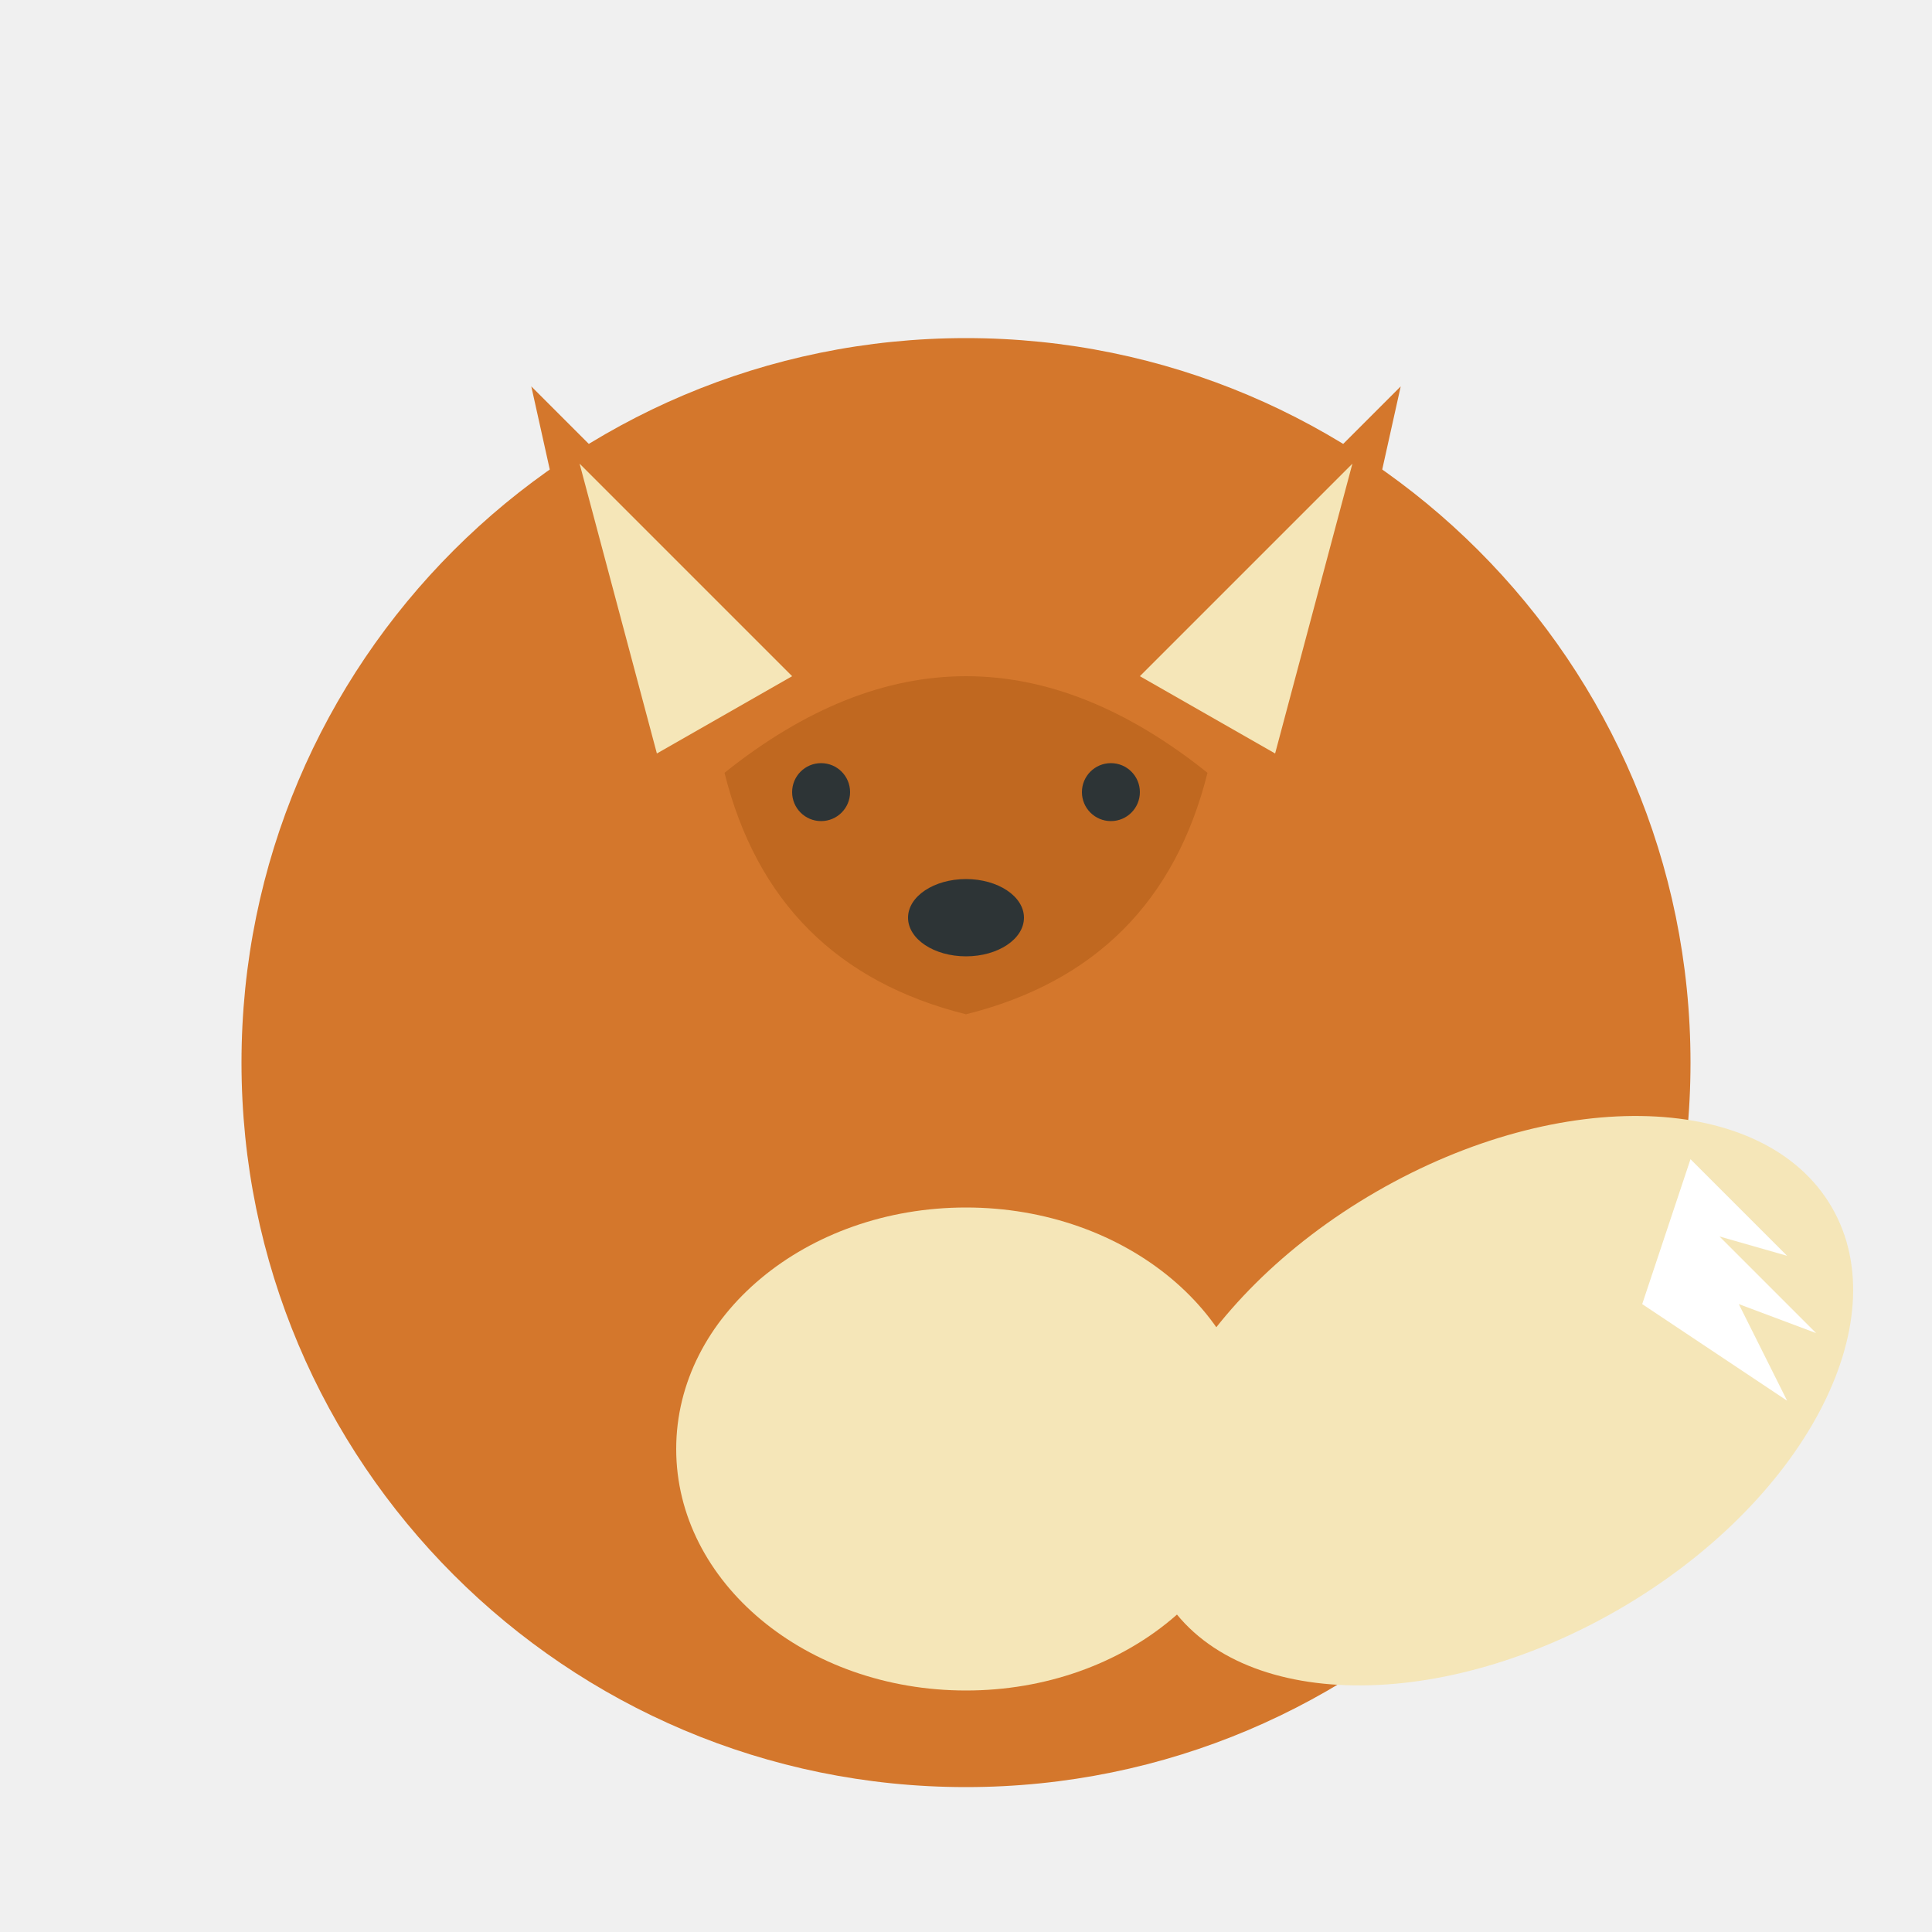
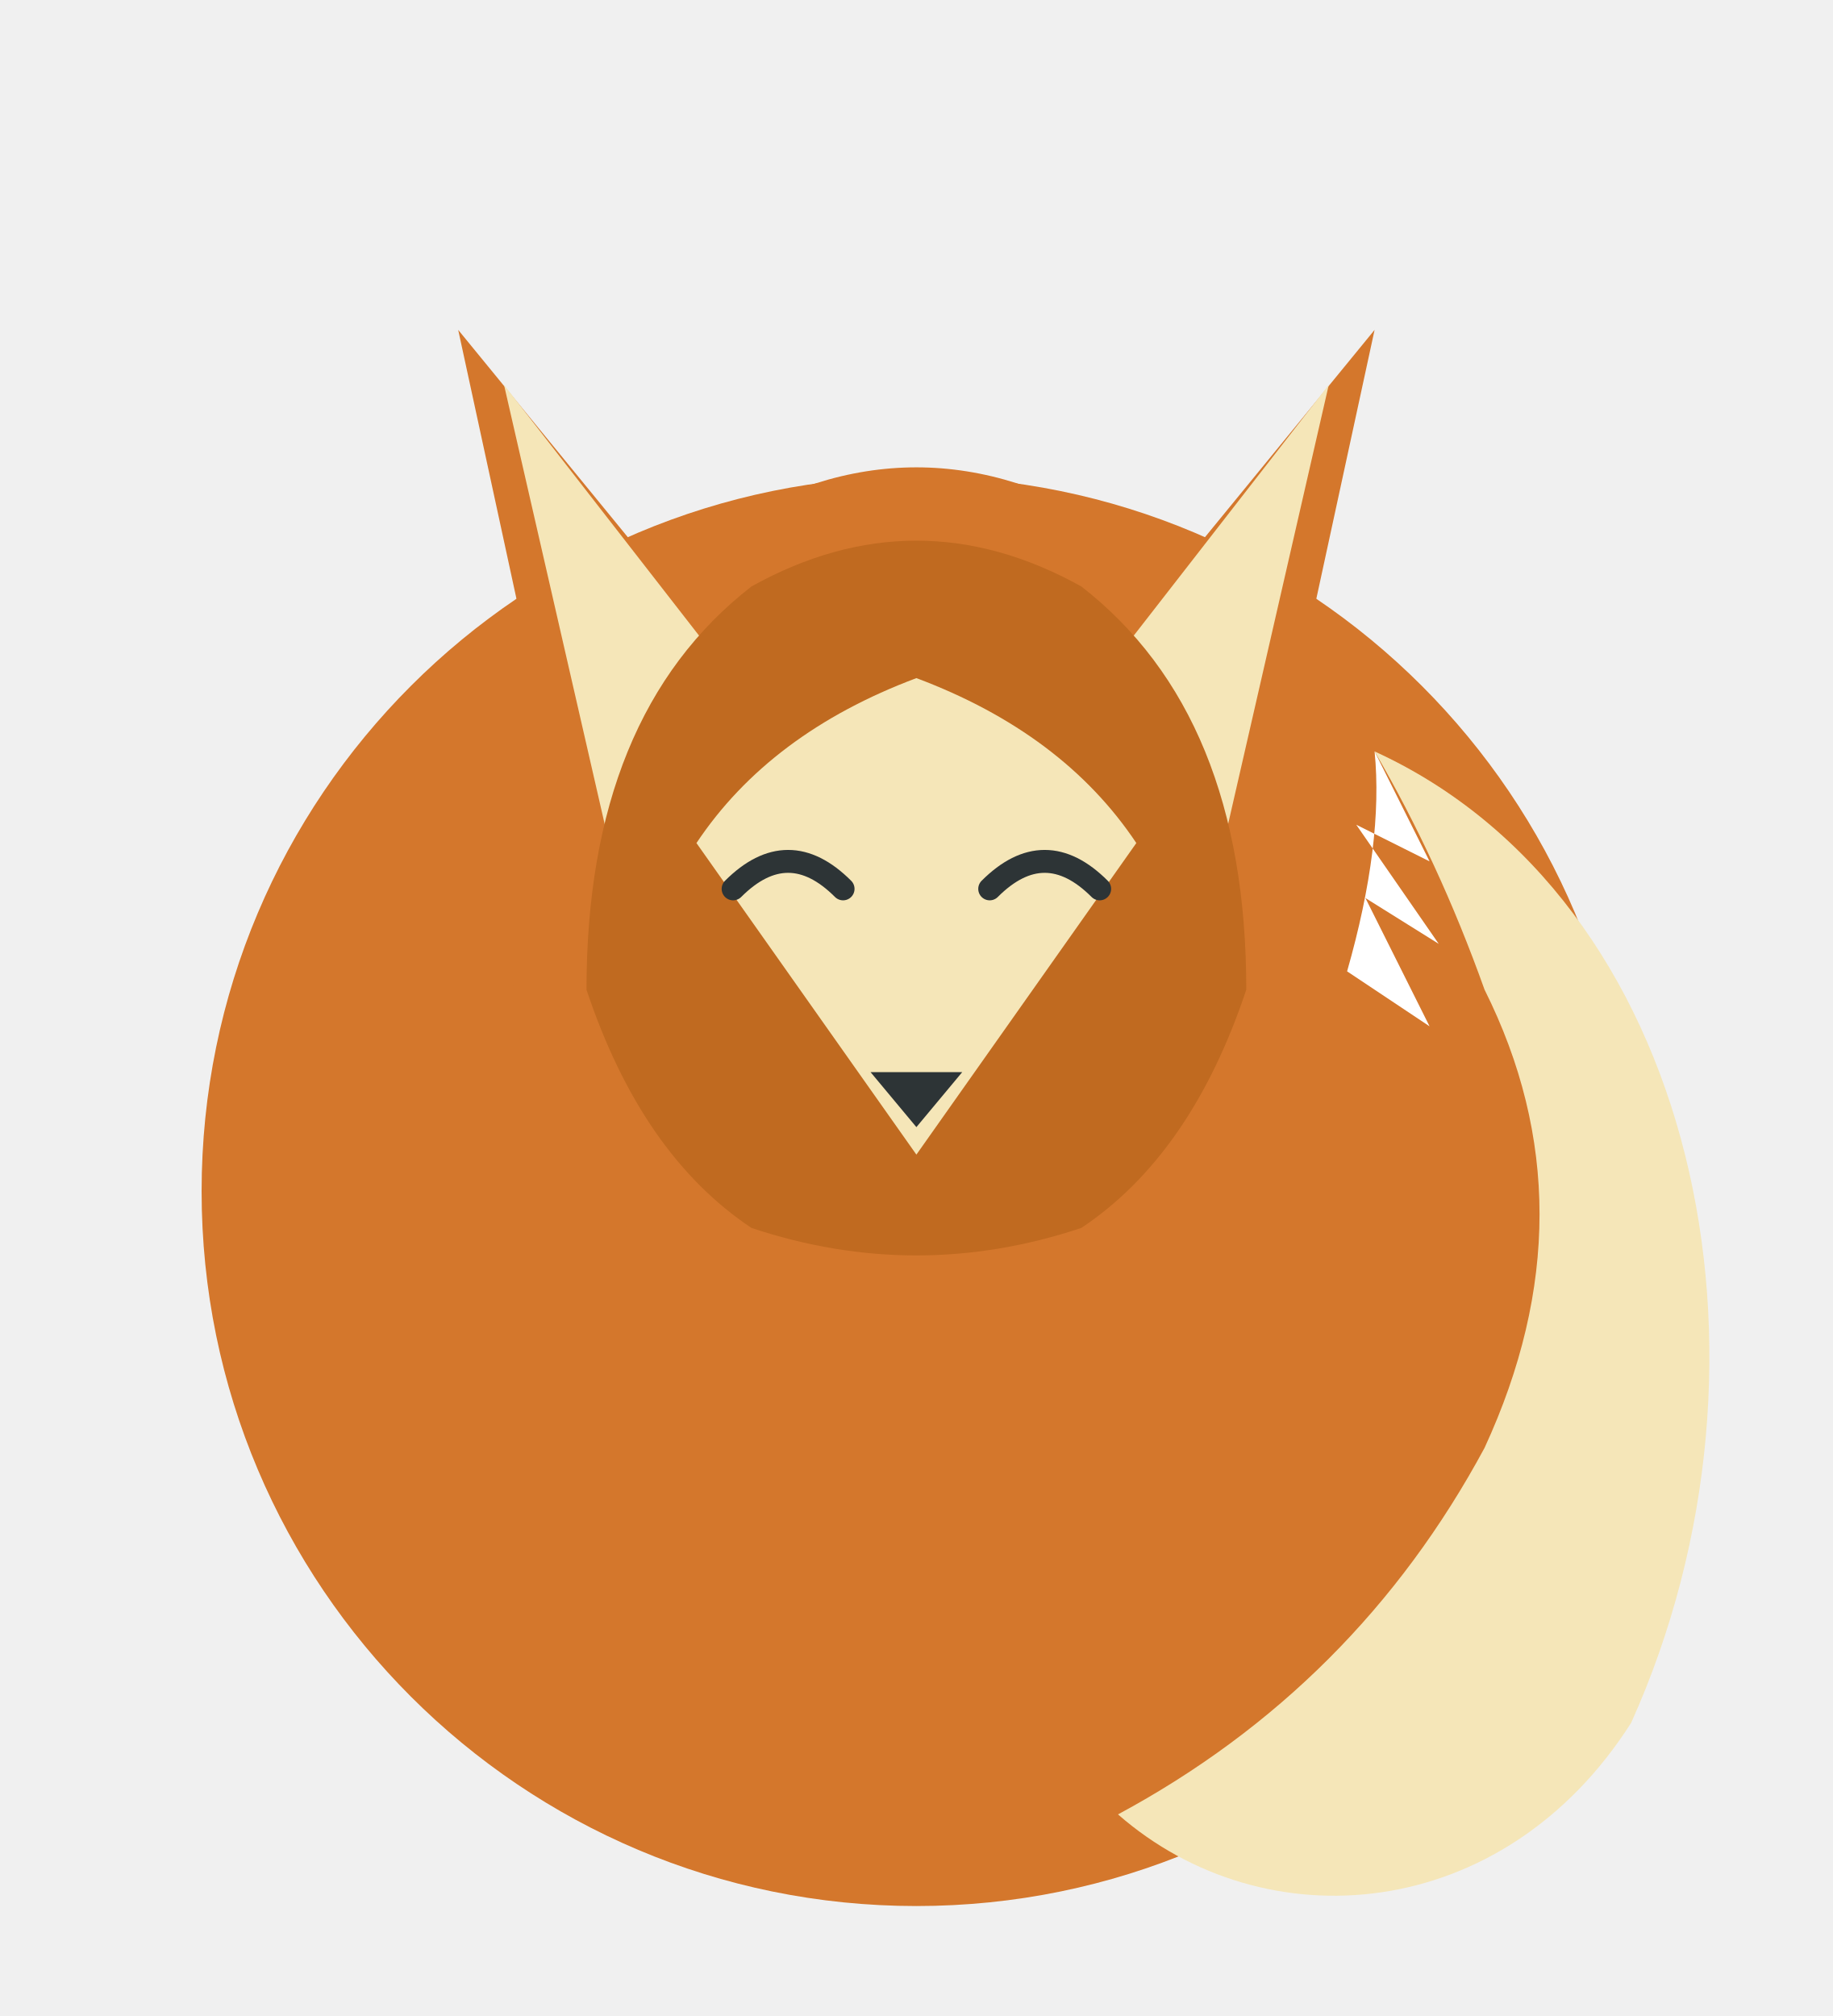
- <svg xmlns="http://www.w3.org/2000/svg" viewBox="0 0 200 200" width="200" height="200">
-   <circle cx="100" cy="110" r="75" fill="#d4772c" />
-   <ellipse cx="155" cy="145" rx="40" ry="25" fill="#f5e6b8" transform="rotate(-30 155 145)" />
-   <path d="M175 120 L185 130 L178 128 L188 138 L180 135 L185 145 L170 135 Z" fill="white" />
-   <path d="M60 85 Q100 40 140 85 Q130 110 100 115 Q70 110 60 85 Z" fill="#d4772c" />
-   <path d="M65 85 L55 40 L85 70 Z" fill="#d4772c" />
-   <path d="M68 78 L60 48 L82 70 Z" fill="#f5e6b8" />
-   <path d="M135 85 L145 40 L115 70 Z" fill="#d4772c" />
-   <path d="M132 78 L140 48 L118 70 Z" fill="#f5e6b8" />
-   <path d="M75 80 Q100 60 125 80 Q120 100 100 105 Q80 100 75 80 Z" fill="#c06820" />
-   <ellipse cx="100" cy="95" rx="6" ry="4" fill="#2d3436" />
-   <circle cx="85" cy="82" r="3" fill="#2d3436" />
-   <circle cx="115" cy="82" r="3" fill="#2d3436" />
-   <ellipse cx="100" cy="150" rx="30" ry="25" fill="#f5e6b8" />
+ <svg xmlns="http://www.w3.org/2000/svg" viewBox="0 0 200 220" width="200" height="220">
+   <circle cx="100" cy="130" r="78" fill="#d4772c" />
+   <path d="M150 82 C185 98 196 148 178 188 C164 210 138 212 122 198            Q148 184 162 158 Q174 132 162 108 Q157 94 150 82Z" fill="#f5e6b8" />
+   <path d="M150 82 L156 94 L148 90 L157 103 L149 98 L156 112 L147 106            Q151 92 150 82Z" fill="#ffffff" />
+   <path d="M56 110 Q56 74 78 58 Q100 44 122 58 Q144 74 144 110            Q140 132 122 140 Q100 148 78 140 Q60 132 56 110Z" fill="#d4772c" />
+   <path d="M63 96 L50 36 L86 80Z" fill="#d4772c" />
+   <path d="M66 90 L55 42 L83 78Z" fill="#f5e6b8" />
+   <path d="M137 96 L150 36 L114 80Z" fill="#d4772c" />
+   <path d="M134 90 L145 42 L117 78Z" fill="#f5e6b8" />
+   <path d="M64 108 Q64 78 82 64 Q100 54 118 64 Q136 78 136 108            Q130 126 118 134 Q100 140 82 134 Q70 126 64 108Z" fill="#c06a20" />
+   <path d="M76 92 L100 126 L124 92 Q116 80 100 74 Q84 80 76 92Z" fill="#f5e6b8" />
+   <path d="M95 117 L100 123 L105 117Z" fill="#2d3436" />
+   <path d="M80 97 Q86 91 92 97" stroke="#2d3436" stroke-width="2.5" fill="none" stroke-linecap="round" />
+   <path d="M108 97 Q114 91 120 97" stroke="#2d3436" stroke-width="2.5" fill="none" stroke-linecap="round" />
</svg>
